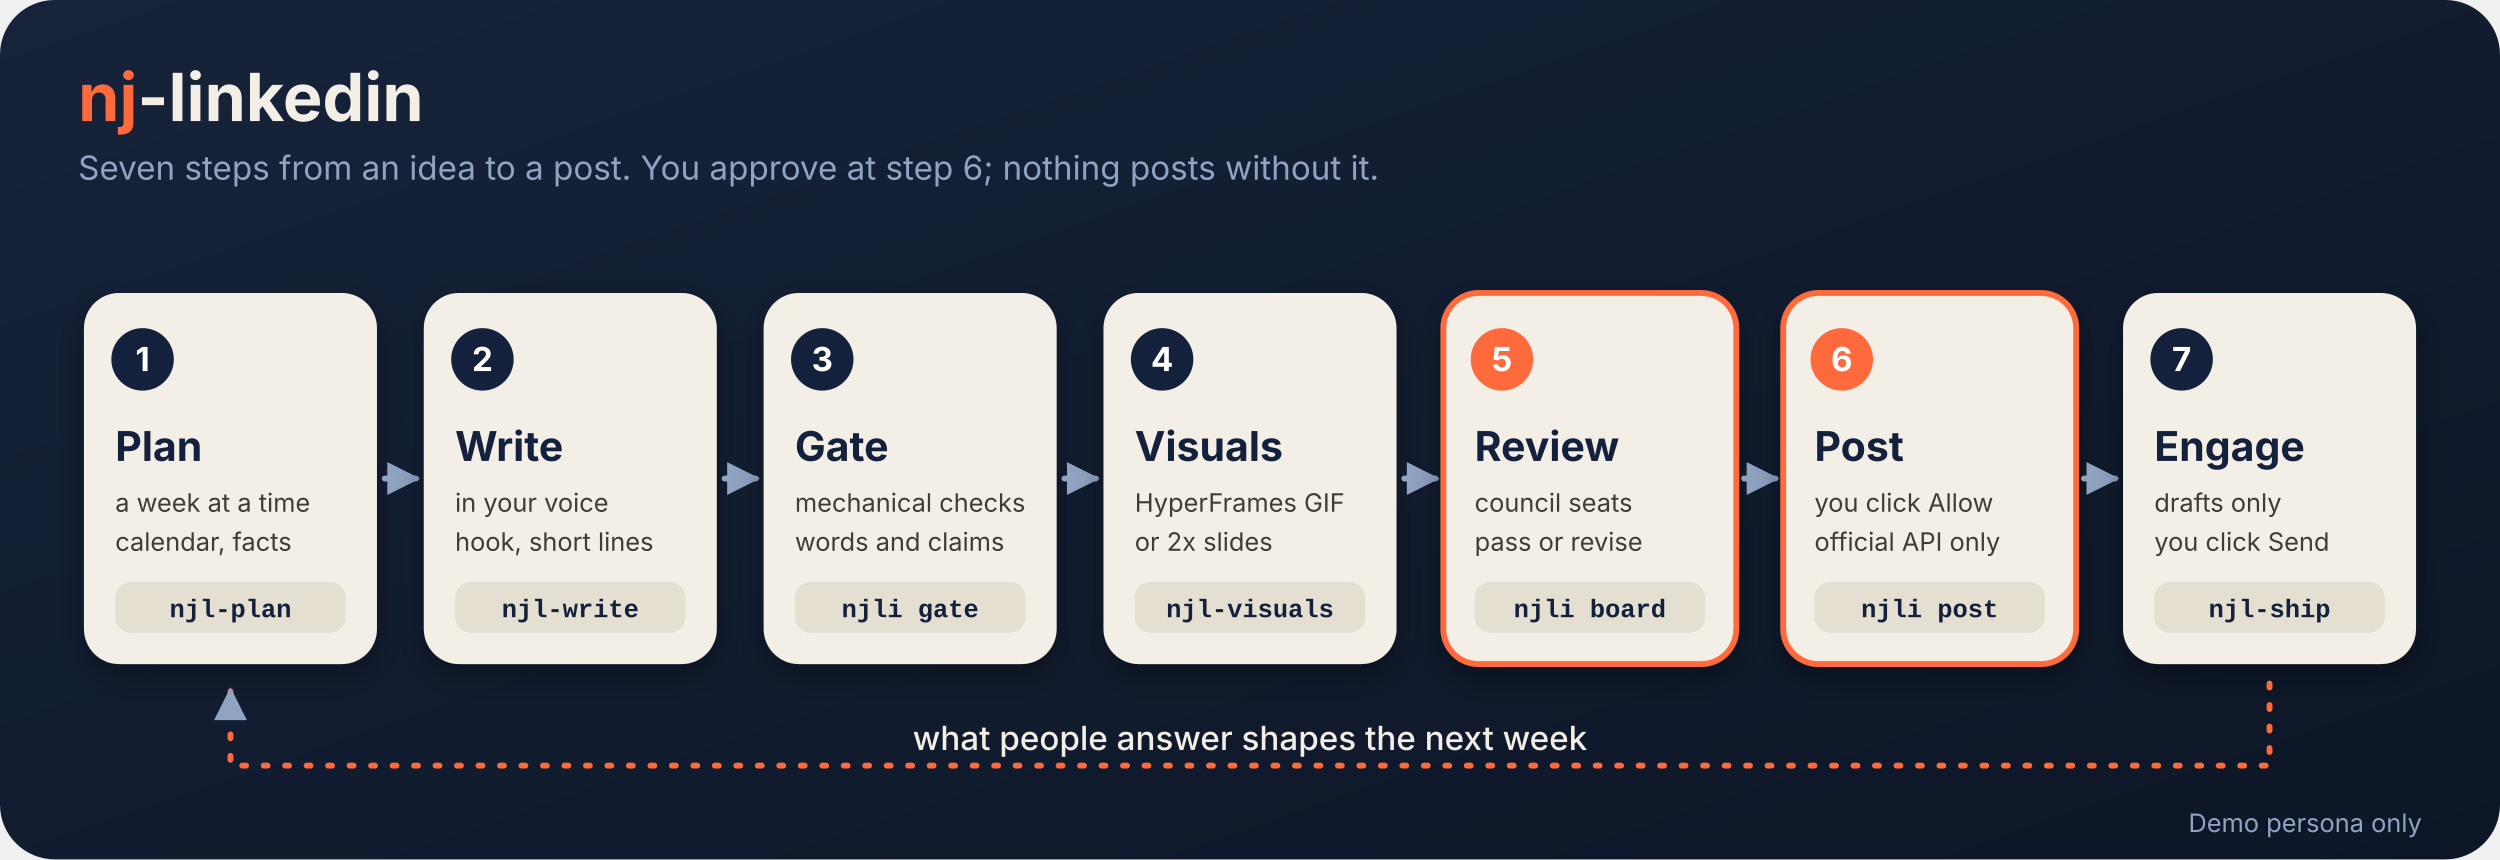
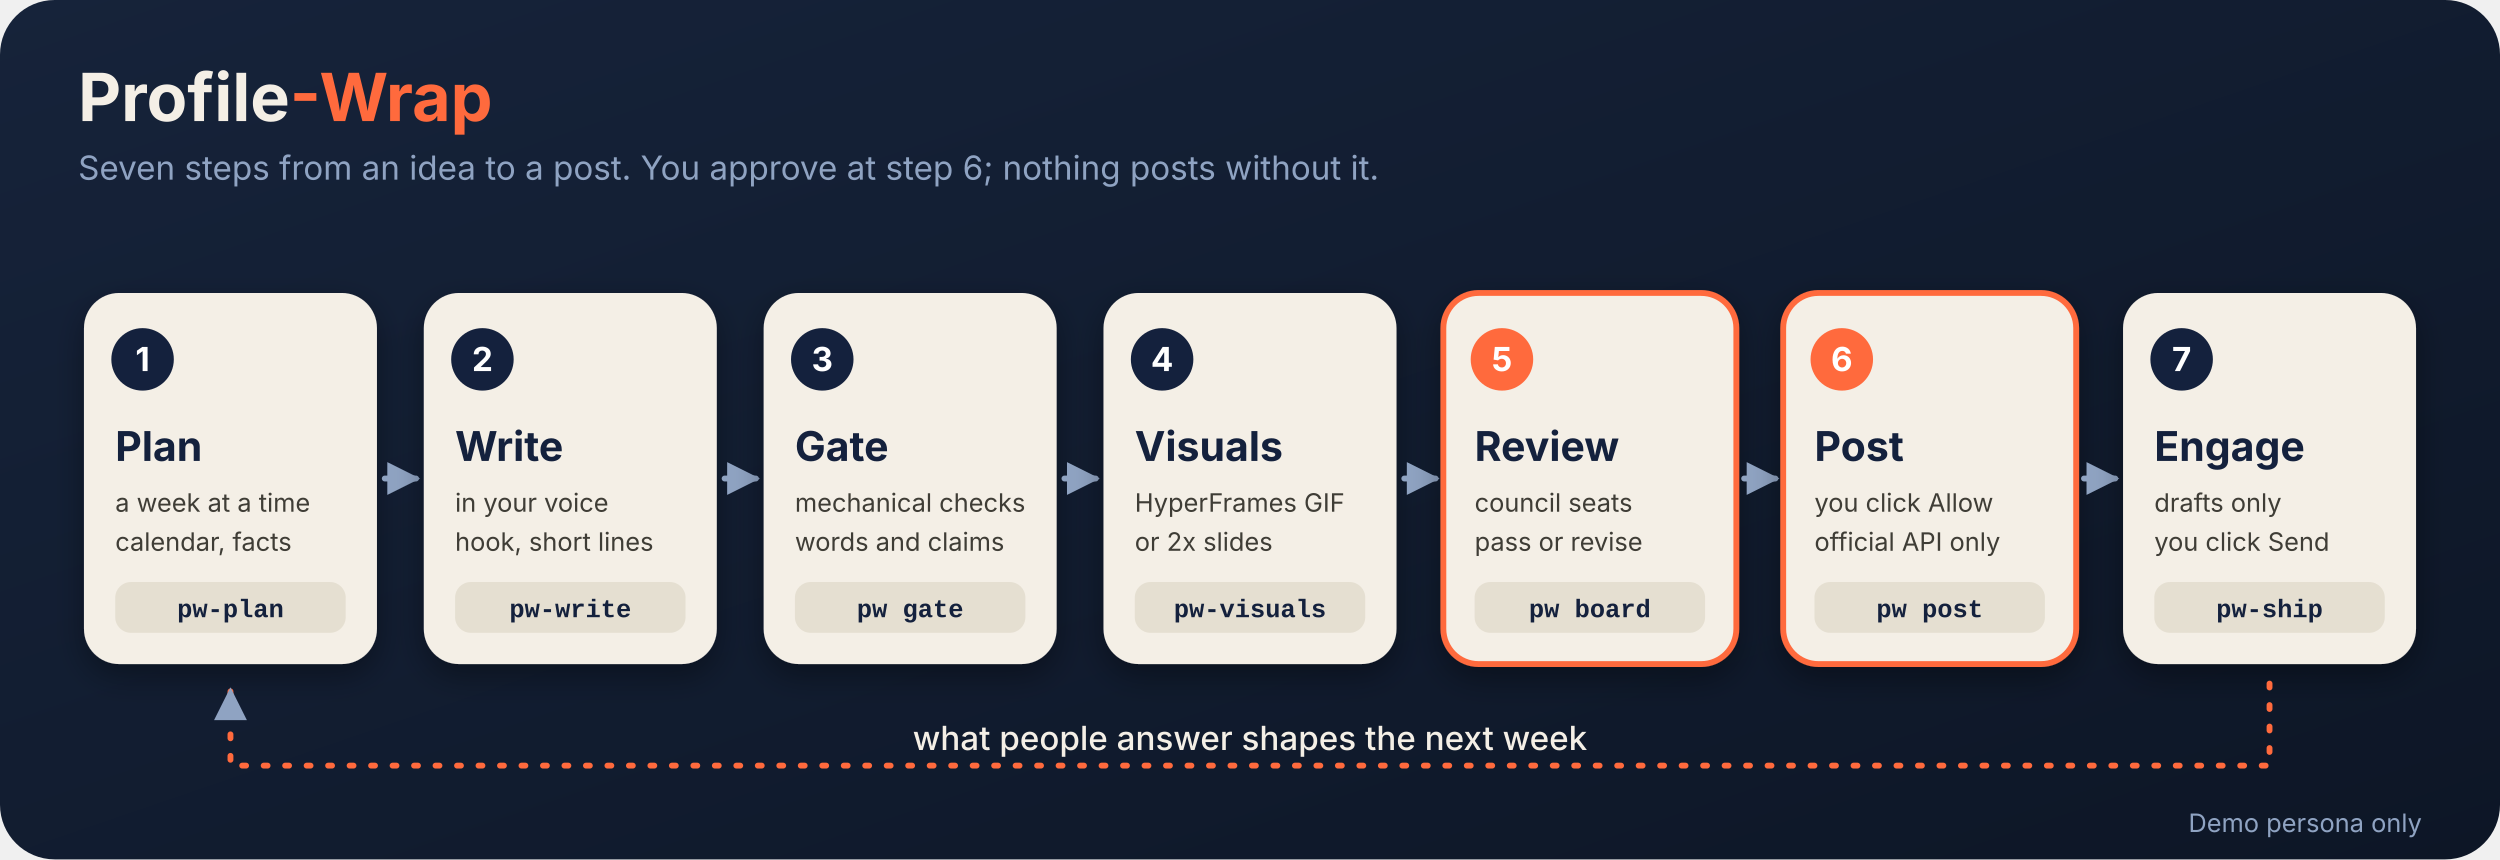
<svg xmlns="http://www.w3.org/2000/svg" width="1280" height="440" viewBox="0 0 1280 440" role="img" aria-labelledby="t d">
  <defs>
    <linearGradient id="bg" x1="0" y1="0" x2="1" y2="1">
      <stop offset="0" stop-color="#16233a" />
      <stop offset="1" stop-color="#0d1626" />
    </linearGradient>
    <marker id="ar" viewBox="0 0 10 10" refX="8" refY="5" markerWidth="7" markerHeight="7" orient="auto">
      <path d="M1 1l8 4-8 4z" fill="#8fa3c2" />
    </marker>
    <filter id="sh" x="-20%" y="-20%" width="140%" height="150%">
      <feDropShadow dx="0" dy="6" stdDeviation="8" flood-color="#000" flood-opacity=".35" />
    </filter>
  </defs>
  <rect width="1280" height="440" rx="28" fill="url(#bg)" />
-   <text x="40" y="62" font-family="'IBM Plex Sans','Inter','Segoe UI',Helvetica,Arial,sans-serif" font-size="34" font-weight="700" fill="#f4efe6">
-     <tspan fill="#ff6a3d">nj</tspan>-linkedin</text>
+   <text x="40" y="62" font-family="'IBM Plex Sans','Inter','Segoe UI',Helvetica,Arial,sans-serif" font-size="34" font-weight="700" fill="#f4efe6">Profile<tspan fill="#ff6a3d">-Wrap</tspan>
+   </text>
  <text x="40" y="92" font-family="'IBM Plex Sans','Inter','Segoe UI',Helvetica,Arial,sans-serif" font-size="17" fill="#8fa3c2">Seven steps from an idea to a post. You approve at step 6; nothing posts without it.</text>
  <g filter="url(#sh)">
    <rect x="43" y="150" width="150" height="190" rx="18" fill="#f4efe6" stroke="none" stroke-width="3" />
  </g>
  <circle cx="73" cy="184" r="16" fill="#14213d" />
  <text x="73" y="190" text-anchor="middle" font-family="'IBM Plex Sans','Inter','Segoe UI',Helvetica,Arial,sans-serif" font-size="17" font-weight="700" fill="#fff">1</text>
  <text x="59" y="236" font-family="'IBM Plex Sans','Inter','Segoe UI',Helvetica,Arial,sans-serif" font-size="21" font-weight="700" fill="#14213d">Plan</text>
  <text x="59" y="262" font-family="'IBM Plex Sans','Inter','Segoe UI',Helvetica,Arial,sans-serif" font-size="13" fill="#3f3d36">a week at a time</text>
  <text x="59" y="282" font-family="'IBM Plex Sans','Inter','Segoe UI',Helvetica,Arial,sans-serif" font-size="13" fill="#3f3d36">calendar, facts</text>
  <rect x="59" y="298" width="118" height="26" rx="8" fill="#e5dfd1" />
-   <text x="118.0" y="316" text-anchor="middle" font-family="Consolas,'Courier New',monospace" font-size="13" font-weight="700" fill="#14213d">njl-plan</text>
+   <text x="118.0" y="316" text-anchor="middle" font-family="Consolas,'Courier New',monospace" font-size="13" font-weight="700" fill="#14213d">pw-plan</text>
  <path d="M197 245.0 H213" stroke="#8fa3c2" stroke-width="3" stroke-linecap="round" marker-end="url(#ar)" />
  <g filter="url(#sh)">
    <rect x="217" y="150" width="150" height="190" rx="18" fill="#f4efe6" stroke="none" stroke-width="3" />
  </g>
  <circle cx="247" cy="184" r="16" fill="#14213d" />
  <text x="247" y="190" text-anchor="middle" font-family="'IBM Plex Sans','Inter','Segoe UI',Helvetica,Arial,sans-serif" font-size="17" font-weight="700" fill="#fff">2</text>
  <text x="233" y="236" font-family="'IBM Plex Sans','Inter','Segoe UI',Helvetica,Arial,sans-serif" font-size="21" font-weight="700" fill="#14213d">Write</text>
  <text x="233" y="262" font-family="'IBM Plex Sans','Inter','Segoe UI',Helvetica,Arial,sans-serif" font-size="13" fill="#3f3d36">in your voice</text>
  <text x="233" y="282" font-family="'IBM Plex Sans','Inter','Segoe UI',Helvetica,Arial,sans-serif" font-size="13" fill="#3f3d36">hook, short lines</text>
  <rect x="233" y="298" width="118" height="26" rx="8" fill="#e5dfd1" />
-   <text x="292.0" y="316" text-anchor="middle" font-family="Consolas,'Courier New',monospace" font-size="13" font-weight="700" fill="#14213d">njl-write</text>
+   <text x="292.0" y="316" text-anchor="middle" font-family="Consolas,'Courier New',monospace" font-size="13" font-weight="700" fill="#14213d">pw-write</text>
  <path d="M371 245.0 H387" stroke="#8fa3c2" stroke-width="3" stroke-linecap="round" marker-end="url(#ar)" />
  <g filter="url(#sh)">
    <rect x="391" y="150" width="150" height="190" rx="18" fill="#f4efe6" stroke="none" stroke-width="3" />
  </g>
  <circle cx="421" cy="184" r="16" fill="#14213d" />
  <text x="421" y="190" text-anchor="middle" font-family="'IBM Plex Sans','Inter','Segoe UI',Helvetica,Arial,sans-serif" font-size="17" font-weight="700" fill="#fff">3</text>
  <text x="407" y="236" font-family="'IBM Plex Sans','Inter','Segoe UI',Helvetica,Arial,sans-serif" font-size="21" font-weight="700" fill="#14213d">Gate</text>
  <text x="407" y="262" font-family="'IBM Plex Sans','Inter','Segoe UI',Helvetica,Arial,sans-serif" font-size="13" fill="#3f3d36">mechanical checks</text>
  <text x="407" y="282" font-family="'IBM Plex Sans','Inter','Segoe UI',Helvetica,Arial,sans-serif" font-size="13" fill="#3f3d36">words and claims</text>
  <rect x="407" y="298" width="118" height="26" rx="8" fill="#e5dfd1" />
-   <text x="466.0" y="316" text-anchor="middle" font-family="Consolas,'Courier New',monospace" font-size="13" font-weight="700" fill="#14213d">njli gate</text>
+   <text x="466.0" y="316" text-anchor="middle" font-family="Consolas,'Courier New',monospace" font-size="13" font-weight="700" fill="#14213d">pw gate</text>
  <path d="M545 245.0 H561" stroke="#8fa3c2" stroke-width="3" stroke-linecap="round" marker-end="url(#ar)" />
  <g filter="url(#sh)">
    <rect x="565" y="150" width="150" height="190" rx="18" fill="#f4efe6" stroke="none" stroke-width="3" />
  </g>
  <circle cx="595" cy="184" r="16" fill="#14213d" />
  <text x="595" y="190" text-anchor="middle" font-family="'IBM Plex Sans','Inter','Segoe UI',Helvetica,Arial,sans-serif" font-size="17" font-weight="700" fill="#fff">4</text>
  <text x="581" y="236" font-family="'IBM Plex Sans','Inter','Segoe UI',Helvetica,Arial,sans-serif" font-size="21" font-weight="700" fill="#14213d">Visuals</text>
  <text x="581" y="262" font-family="'IBM Plex Sans','Inter','Segoe UI',Helvetica,Arial,sans-serif" font-size="13" fill="#3f3d36">HyperFrames GIF</text>
  <text x="581" y="282" font-family="'IBM Plex Sans','Inter','Segoe UI',Helvetica,Arial,sans-serif" font-size="13" fill="#3f3d36">or 2x slides</text>
  <rect x="581" y="298" width="118" height="26" rx="8" fill="#e5dfd1" />
-   <text x="640.0" y="316" text-anchor="middle" font-family="Consolas,'Courier New',monospace" font-size="13" font-weight="700" fill="#14213d">njl-visuals</text>
+   <text x="640.0" y="316" text-anchor="middle" font-family="Consolas,'Courier New',monospace" font-size="13" font-weight="700" fill="#14213d">pw-visuals</text>
  <path d="M719 245.0 H735" stroke="#8fa3c2" stroke-width="3" stroke-linecap="round" marker-end="url(#ar)" />
  <g filter="url(#sh)">
    <rect x="739" y="150" width="150" height="190" rx="18" fill="#f4efe6" stroke="#ff6a3d" stroke-width="3" />
  </g>
  <circle cx="769" cy="184" r="16" fill="#ff6a3d" />
  <text x="769" y="190" text-anchor="middle" font-family="'IBM Plex Sans','Inter','Segoe UI',Helvetica,Arial,sans-serif" font-size="17" font-weight="700" fill="#fff">5</text>
  <text x="755" y="236" font-family="'IBM Plex Sans','Inter','Segoe UI',Helvetica,Arial,sans-serif" font-size="21" font-weight="700" fill="#14213d">Review</text>
  <text x="755" y="262" font-family="'IBM Plex Sans','Inter','Segoe UI',Helvetica,Arial,sans-serif" font-size="13" fill="#3f3d36">council seats</text>
  <text x="755" y="282" font-family="'IBM Plex Sans','Inter','Segoe UI',Helvetica,Arial,sans-serif" font-size="13" fill="#3f3d36">pass or revise</text>
  <rect x="755" y="298" width="118" height="26" rx="8" fill="#e5dfd1" />
-   <text x="814.0" y="316" text-anchor="middle" font-family="Consolas,'Courier New',monospace" font-size="13" font-weight="700" fill="#14213d">njli board</text>
+   <text x="814.0" y="316" text-anchor="middle" font-family="Consolas,'Courier New',monospace" font-size="13" font-weight="700" fill="#14213d">pw board</text>
  <path d="M893 245.0 H909" stroke="#8fa3c2" stroke-width="3" stroke-linecap="round" marker-end="url(#ar)" />
  <g filter="url(#sh)">
    <rect x="913" y="150" width="150" height="190" rx="18" fill="#f4efe6" stroke="#ff6a3d" stroke-width="3" />
  </g>
  <circle cx="943" cy="184" r="16" fill="#ff6a3d" />
  <text x="943" y="190" text-anchor="middle" font-family="'IBM Plex Sans','Inter','Segoe UI',Helvetica,Arial,sans-serif" font-size="17" font-weight="700" fill="#fff">6</text>
  <text x="929" y="236" font-family="'IBM Plex Sans','Inter','Segoe UI',Helvetica,Arial,sans-serif" font-size="21" font-weight="700" fill="#14213d">Post</text>
  <text x="929" y="262" font-family="'IBM Plex Sans','Inter','Segoe UI',Helvetica,Arial,sans-serif" font-size="13" fill="#3f3d36">you click Allow</text>
  <text x="929" y="282" font-family="'IBM Plex Sans','Inter','Segoe UI',Helvetica,Arial,sans-serif" font-size="13" fill="#3f3d36">official API only</text>
  <rect x="929" y="298" width="118" height="26" rx="8" fill="#e5dfd1" />
-   <text x="988.0" y="316" text-anchor="middle" font-family="Consolas,'Courier New',monospace" font-size="13" font-weight="700" fill="#14213d">njli post</text>
+   <text x="988.0" y="316" text-anchor="middle" font-family="Consolas,'Courier New',monospace" font-size="13" font-weight="700" fill="#14213d">pw post</text>
  <path d="M1067 245.0 H1083" stroke="#8fa3c2" stroke-width="3" stroke-linecap="round" marker-end="url(#ar)" />
  <g filter="url(#sh)">
    <rect x="1087" y="150" width="150" height="190" rx="18" fill="#f4efe6" stroke="none" stroke-width="3" />
  </g>
  <circle cx="1117" cy="184" r="16" fill="#14213d" />
  <text x="1117" y="190" text-anchor="middle" font-family="'IBM Plex Sans','Inter','Segoe UI',Helvetica,Arial,sans-serif" font-size="17" font-weight="700" fill="#fff">7</text>
  <text x="1103" y="236" font-family="'IBM Plex Sans','Inter','Segoe UI',Helvetica,Arial,sans-serif" font-size="21" font-weight="700" fill="#14213d">Engage</text>
  <text x="1103" y="262" font-family="'IBM Plex Sans','Inter','Segoe UI',Helvetica,Arial,sans-serif" font-size="13" fill="#3f3d36">drafts only</text>
  <text x="1103" y="282" font-family="'IBM Plex Sans','Inter','Segoe UI',Helvetica,Arial,sans-serif" font-size="13" fill="#3f3d36">you click Send</text>
  <rect x="1103" y="298" width="118" height="26" rx="8" fill="#e5dfd1" />
-   <text x="1162.0" y="316" text-anchor="middle" font-family="Consolas,'Courier New',monospace" font-size="13" font-weight="700" fill="#14213d">njl-ship</text>
+   <text x="1162.0" y="316" text-anchor="middle" font-family="Consolas,'Courier New',monospace" font-size="13" font-weight="700" fill="#14213d">pw-ship</text>
  <path d="M1162.0 350 V392 H118.0 V354" fill="none" stroke="#ff6a3d" stroke-width="3" stroke-dasharray="2 9" stroke-linecap="round" marker-end="url(#ar)" />
  <text x="640.0" y="384" text-anchor="middle" font-family="'IBM Plex Sans','Inter','Segoe UI',Helvetica,Arial,sans-serif" font-size="17" font-weight="500" fill="#f4efe6">what people answer shapes the next week</text>
  <text x="1240" y="426" text-anchor="end" font-family="'IBM Plex Sans','Inter','Segoe UI',Helvetica,Arial,sans-serif" font-size="13" fill="#8fa3c2">Demo persona only</text>
</svg>
